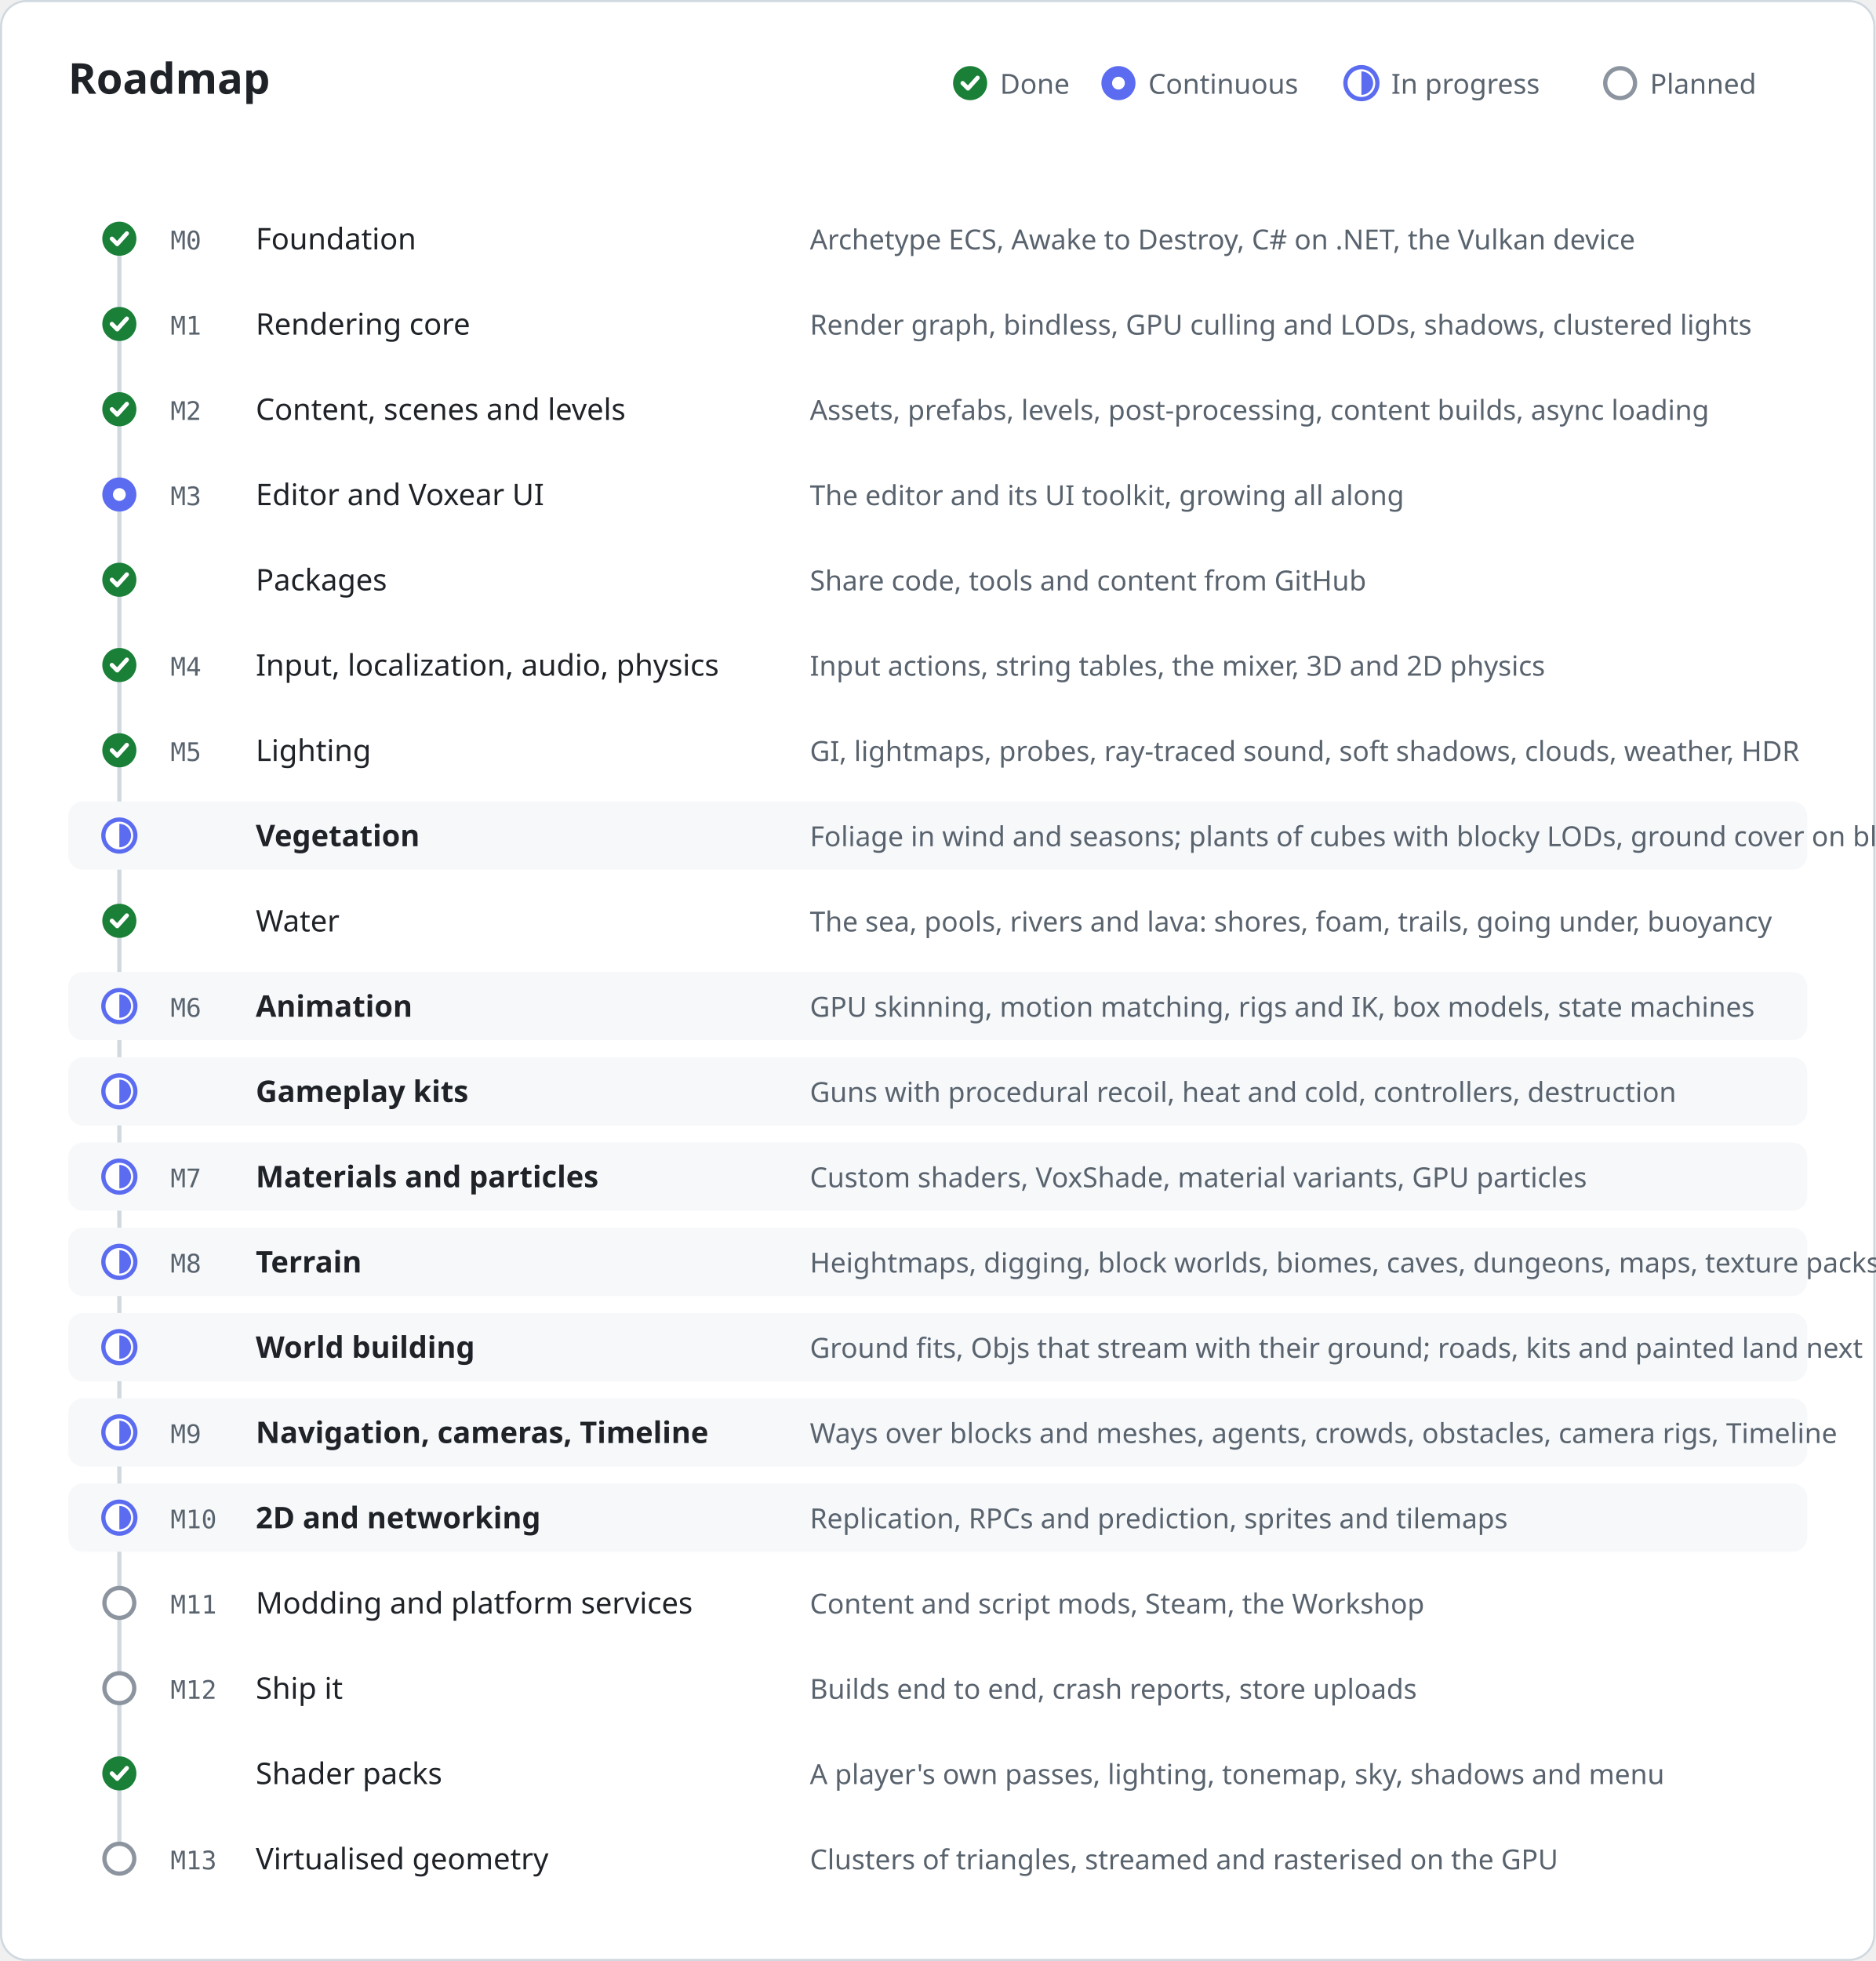
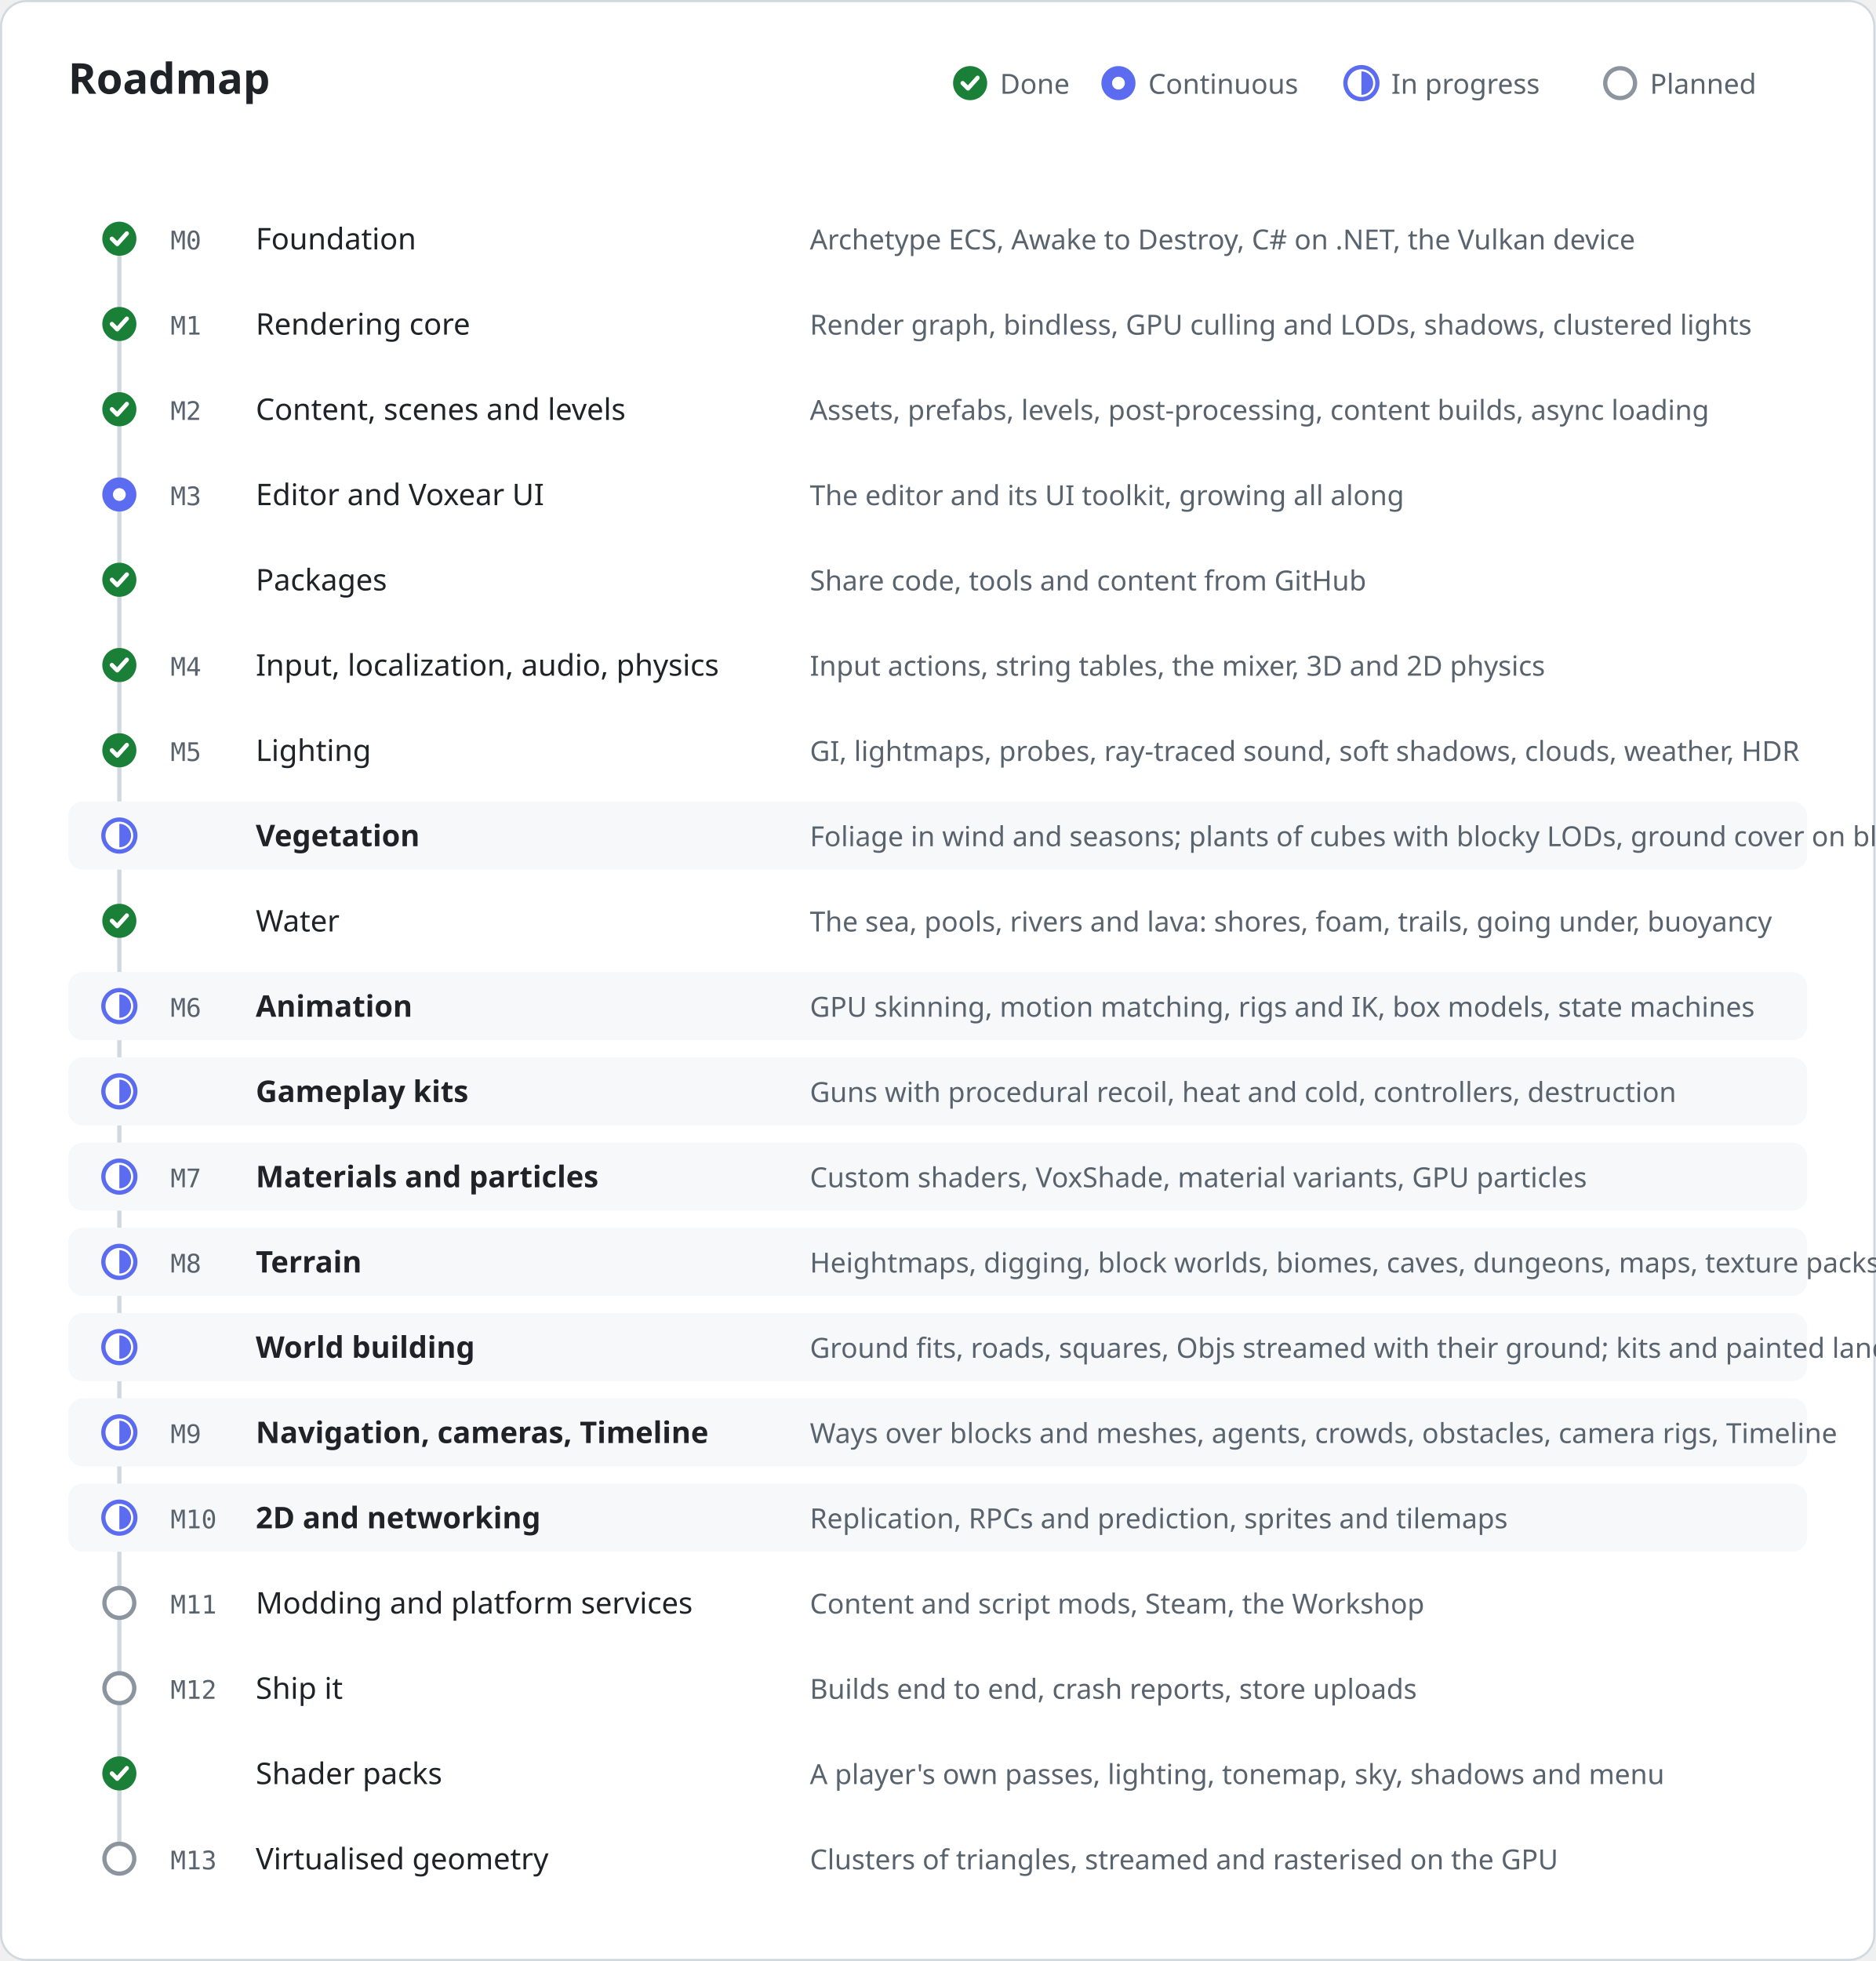
<svg xmlns="http://www.w3.org/2000/svg" width="880" height="920" viewBox="0 0 880 920" role="img" aria-label="Voxear roadmap">
  <rect x="0.5" y="0.5" width="879" height="919" rx="12" fill="#ffffff" stroke="#d1d9e0" />
  <text x="32" y="44" font-family="-apple-system, BlinkMacSystemFont, 'Segoe UI', 'Noto Sans', Helvetica, Arial, sans-serif" font-size="20" font-weight="600" fill="#1f2328">Roadmap</text>
  <circle cx="760.2" cy="39" r="7" fill="#ffffff" stroke="#8c959f" stroke-width="2" />
  <text x="774.2" y="44" font-family="-apple-system, BlinkMacSystemFont, 'Segoe UI', 'Noto Sans', Helvetica, Arial, sans-serif" font-size="13" fill="#59636e">Planned</text>
  <circle cx="638.8" cy="39" r="7.5" fill="#ffffff" stroke="#5b6cf0" stroke-width="2" />
  <path d="M638.8 33.5 a5.5 5.5 0 0 1 0 11 z" fill="#5b6cf0" />
  <text x="652.8" y="44" font-family="-apple-system, BlinkMacSystemFont, 'Segoe UI', 'Noto Sans', Helvetica, Arial, sans-serif" font-size="13" fill="#59636e">In progress</text>
  <circle cx="524.8" cy="39" r="8" fill="#5b6cf0" />
  <circle cx="524.8" cy="39" r="3" fill="#ffffff" />
  <text x="538.8" y="44" font-family="-apple-system, BlinkMacSystemFont, 'Segoe UI', 'Noto Sans', Helvetica, Arial, sans-serif" font-size="13" fill="#59636e">Continuous</text>
  <circle cx="455.2" cy="39" r="8" fill="#1a7f37" />
  <path d="M451.7 39 l2.5 2.5 l4.5-5" fill="none" stroke="#ffffff" stroke-width="2" stroke-linecap="round" stroke-linejoin="round" />
  <text x="469.2" y="44" font-family="-apple-system, BlinkMacSystemFont, 'Segoe UI', 'Noto Sans', Helvetica, Arial, sans-serif" font-size="13" fill="#59636e">Done</text>
  <line x1="56" y1="112" x2="56" y2="872" stroke="#d1d9e0" stroke-width="2" />
  <circle cx="56" cy="112" r="8" fill="#1a7f37" />
  <path d="M52.5 112 l2.5 2.5 l4.5-5" fill="none" stroke="#ffffff" stroke-width="2" stroke-linecap="round" stroke-linejoin="round" />
  <text x="80" y="117" font-family="ui-monospace, SFMono-Regular, 'SF Mono', Menlo, Consolas, monospace" font-size="12" fill="#59636e">M0</text>
  <text x="120" y="117" font-family="-apple-system, BlinkMacSystemFont, 'Segoe UI', 'Noto Sans', Helvetica, Arial, sans-serif" font-size="14" font-weight="500" fill="#1f2328">Foundation</text>
  <text x="380" y="117" font-family="-apple-system, BlinkMacSystemFont, 'Segoe UI', 'Noto Sans', Helvetica, Arial, sans-serif" font-size="13" fill="#59636e">Archetype ECS, Awake to Destroy, C# on .NET, the Vulkan device</text>
  <circle cx="56" cy="152" r="8" fill="#1a7f37" />
  <path d="M52.5 152 l2.5 2.5 l4.5-5" fill="none" stroke="#ffffff" stroke-width="2" stroke-linecap="round" stroke-linejoin="round" />
  <text x="80" y="157" font-family="ui-monospace, SFMono-Regular, 'SF Mono', Menlo, Consolas, monospace" font-size="12" fill="#59636e">M1</text>
  <text x="120" y="157" font-family="-apple-system, BlinkMacSystemFont, 'Segoe UI', 'Noto Sans', Helvetica, Arial, sans-serif" font-size="14" font-weight="500" fill="#1f2328">Rendering core</text>
  <text x="380" y="157" font-family="-apple-system, BlinkMacSystemFont, 'Segoe UI', 'Noto Sans', Helvetica, Arial, sans-serif" font-size="13" fill="#59636e">Render graph, bindless, GPU culling and LODs, shadows, clustered lights</text>
  <circle cx="56" cy="192" r="8" fill="#1a7f37" />
  <path d="M52.5 192 l2.5 2.5 l4.5-5" fill="none" stroke="#ffffff" stroke-width="2" stroke-linecap="round" stroke-linejoin="round" />
  <text x="80" y="197" font-family="ui-monospace, SFMono-Regular, 'SF Mono', Menlo, Consolas, monospace" font-size="12" fill="#59636e">M2</text>
  <text x="120" y="197" font-family="-apple-system, BlinkMacSystemFont, 'Segoe UI', 'Noto Sans', Helvetica, Arial, sans-serif" font-size="14" font-weight="500" fill="#1f2328">Content, scenes and levels</text>
  <text x="380" y="197" font-family="-apple-system, BlinkMacSystemFont, 'Segoe UI', 'Noto Sans', Helvetica, Arial, sans-serif" font-size="13" fill="#59636e">Assets, prefabs, levels, post-processing, content builds, async loading</text>
  <circle cx="56" cy="232" r="8" fill="#5b6cf0" />
  <circle cx="56" cy="232" r="3" fill="#ffffff" />
  <text x="80" y="237" font-family="ui-monospace, SFMono-Regular, 'SF Mono', Menlo, Consolas, monospace" font-size="12" fill="#59636e">M3</text>
  <text x="120" y="237" font-family="-apple-system, BlinkMacSystemFont, 'Segoe UI', 'Noto Sans', Helvetica, Arial, sans-serif" font-size="14" font-weight="500" fill="#1f2328">Editor and Voxear UI</text>
  <text x="380" y="237" font-family="-apple-system, BlinkMacSystemFont, 'Segoe UI', 'Noto Sans', Helvetica, Arial, sans-serif" font-size="13" fill="#59636e">The editor and its UI toolkit, growing all along</text>
  <circle cx="56" cy="272" r="8" fill="#1a7f37" />
  <path d="M52.5 272 l2.5 2.5 l4.5-5" fill="none" stroke="#ffffff" stroke-width="2" stroke-linecap="round" stroke-linejoin="round" />
  <text x="80" y="277" font-family="ui-monospace, SFMono-Regular, 'SF Mono', Menlo, Consolas, monospace" font-size="12" fill="#59636e" />
  <text x="120" y="277" font-family="-apple-system, BlinkMacSystemFont, 'Segoe UI', 'Noto Sans', Helvetica, Arial, sans-serif" font-size="14" font-weight="500" fill="#1f2328">Packages</text>
  <text x="380" y="277" font-family="-apple-system, BlinkMacSystemFont, 'Segoe UI', 'Noto Sans', Helvetica, Arial, sans-serif" font-size="13" fill="#59636e">Share code, tools and content from GitHub</text>
  <circle cx="56" cy="312" r="8" fill="#1a7f37" />
  <path d="M52.5 312 l2.5 2.5 l4.5-5" fill="none" stroke="#ffffff" stroke-width="2" stroke-linecap="round" stroke-linejoin="round" />
  <text x="80" y="317" font-family="ui-monospace, SFMono-Regular, 'SF Mono', Menlo, Consolas, monospace" font-size="12" fill="#59636e">M4</text>
  <text x="120" y="317" font-family="-apple-system, BlinkMacSystemFont, 'Segoe UI', 'Noto Sans', Helvetica, Arial, sans-serif" font-size="14" font-weight="500" fill="#1f2328">Input, localization, audio, physics</text>
  <text x="380" y="317" font-family="-apple-system, BlinkMacSystemFont, 'Segoe UI', 'Noto Sans', Helvetica, Arial, sans-serif" font-size="13" fill="#59636e">Input actions, string tables, the mixer, 3D and 2D physics</text>
  <circle cx="56" cy="352" r="8" fill="#1a7f37" />
  <path d="M52.5 352 l2.5 2.5 l4.5-5" fill="none" stroke="#ffffff" stroke-width="2" stroke-linecap="round" stroke-linejoin="round" />
  <text x="80" y="357" font-family="ui-monospace, SFMono-Regular, 'SF Mono', Menlo, Consolas, monospace" font-size="12" fill="#59636e">M5</text>
  <text x="120" y="357" font-family="-apple-system, BlinkMacSystemFont, 'Segoe UI', 'Noto Sans', Helvetica, Arial, sans-serif" font-size="14" font-weight="500" fill="#1f2328">Lighting</text>
  <text x="380" y="357" font-family="-apple-system, BlinkMacSystemFont, 'Segoe UI', 'Noto Sans', Helvetica, Arial, sans-serif" font-size="13" fill="#59636e">GI, lightmaps, probes, ray-traced sound, soft shadows, clouds, weather, HDR</text>
  <rect x="32" y="376" width="816" height="32" rx="7" fill="#f6f8fa" />
  <circle cx="56" cy="392" r="7.5" fill="#ffffff" stroke="#5b6cf0" stroke-width="2" />
  <path d="M56 386.5 a5.5 5.5 0 0 1 0 11 z" fill="#5b6cf0" />
  <text x="80" y="397" font-family="ui-monospace, SFMono-Regular, 'SF Mono', Menlo, Consolas, monospace" font-size="12" fill="#59636e" />
  <text x="120" y="397" font-family="-apple-system, BlinkMacSystemFont, 'Segoe UI', 'Noto Sans', Helvetica, Arial, sans-serif" font-size="14" font-weight="600" fill="#1f2328">Vegetation</text>
  <text x="380" y="397" font-family="-apple-system, BlinkMacSystemFont, 'Segoe UI', 'Noto Sans', Helvetica, Arial, sans-serif" font-size="13" fill="#59636e">Foliage in wind and seasons; plants of cubes with blocky LODs, ground cover on blocks</text>
  <circle cx="56" cy="432" r="8" fill="#1a7f37" />
  <path d="M52.5 432 l2.5 2.5 l4.5-5" fill="none" stroke="#ffffff" stroke-width="2" stroke-linecap="round" stroke-linejoin="round" />
  <text x="80" y="437" font-family="ui-monospace, SFMono-Regular, 'SF Mono', Menlo, Consolas, monospace" font-size="12" fill="#59636e" />
  <text x="120" y="437" font-family="-apple-system, BlinkMacSystemFont, 'Segoe UI', 'Noto Sans', Helvetica, Arial, sans-serif" font-size="14" font-weight="500" fill="#1f2328">Water</text>
  <text x="380" y="437" font-family="-apple-system, BlinkMacSystemFont, 'Segoe UI', 'Noto Sans', Helvetica, Arial, sans-serif" font-size="13" fill="#59636e">The sea, pools, rivers and lava: shores, foam, trails, going under, buoyancy</text>
  <rect x="32" y="456" width="816" height="32" rx="7" fill="#f6f8fa" />
  <circle cx="56" cy="472" r="7.5" fill="#ffffff" stroke="#5b6cf0" stroke-width="2" />
  <path d="M56 466.5 a5.5 5.5 0 0 1 0 11 z" fill="#5b6cf0" />
  <text x="80" y="477" font-family="ui-monospace, SFMono-Regular, 'SF Mono', Menlo, Consolas, monospace" font-size="12" fill="#59636e">M6</text>
  <text x="120" y="477" font-family="-apple-system, BlinkMacSystemFont, 'Segoe UI', 'Noto Sans', Helvetica, Arial, sans-serif" font-size="14" font-weight="600" fill="#1f2328">Animation</text>
  <text x="380" y="477" font-family="-apple-system, BlinkMacSystemFont, 'Segoe UI', 'Noto Sans', Helvetica, Arial, sans-serif" font-size="13" fill="#59636e">GPU skinning, motion matching, rigs and IK, box models, state machines</text>
  <rect x="32" y="496" width="816" height="32" rx="7" fill="#f6f8fa" />
  <circle cx="56" cy="512" r="7.5" fill="#ffffff" stroke="#5b6cf0" stroke-width="2" />
  <path d="M56 506.5 a5.5 5.5 0 0 1 0 11 z" fill="#5b6cf0" />
  <text x="80" y="517" font-family="ui-monospace, SFMono-Regular, 'SF Mono', Menlo, Consolas, monospace" font-size="12" fill="#59636e" />
  <text x="120" y="517" font-family="-apple-system, BlinkMacSystemFont, 'Segoe UI', 'Noto Sans', Helvetica, Arial, sans-serif" font-size="14" font-weight="600" fill="#1f2328">Gameplay kits</text>
  <text x="380" y="517" font-family="-apple-system, BlinkMacSystemFont, 'Segoe UI', 'Noto Sans', Helvetica, Arial, sans-serif" font-size="13" fill="#59636e">Guns with procedural recoil, heat and cold, controllers, destruction</text>
  <rect x="32" y="536" width="816" height="32" rx="7" fill="#f6f8fa" />
  <circle cx="56" cy="552" r="7.5" fill="#ffffff" stroke="#5b6cf0" stroke-width="2" />
  <path d="M56 546.5 a5.5 5.5 0 0 1 0 11 z" fill="#5b6cf0" />
  <text x="80" y="557" font-family="ui-monospace, SFMono-Regular, 'SF Mono', Menlo, Consolas, monospace" font-size="12" fill="#59636e">M7</text>
  <text x="120" y="557" font-family="-apple-system, BlinkMacSystemFont, 'Segoe UI', 'Noto Sans', Helvetica, Arial, sans-serif" font-size="14" font-weight="600" fill="#1f2328">Materials and particles</text>
  <text x="380" y="557" font-family="-apple-system, BlinkMacSystemFont, 'Segoe UI', 'Noto Sans', Helvetica, Arial, sans-serif" font-size="13" fill="#59636e">Custom shaders, VoxShade, material variants, GPU particles</text>
  <rect x="32" y="576" width="816" height="32" rx="7" fill="#f6f8fa" />
  <circle cx="56" cy="592" r="7.5" fill="#ffffff" stroke="#5b6cf0" stroke-width="2" />
  <path d="M56 586.5 a5.5 5.5 0 0 1 0 11 z" fill="#5b6cf0" />
  <text x="80" y="597" font-family="ui-monospace, SFMono-Regular, 'SF Mono', Menlo, Consolas, monospace" font-size="12" fill="#59636e">M8</text>
  <text x="120" y="597" font-family="-apple-system, BlinkMacSystemFont, 'Segoe UI', 'Noto Sans', Helvetica, Arial, sans-serif" font-size="14" font-weight="600" fill="#1f2328">Terrain</text>
  <text x="380" y="597" font-family="-apple-system, BlinkMacSystemFont, 'Segoe UI', 'Noto Sans', Helvetica, Arial, sans-serif" font-size="13" fill="#59636e">Heightmaps, digging, block worlds, biomes, caves, dungeons, maps, texture packs</text>
  <rect x="32" y="616" width="816" height="32" rx="7" fill="#f6f8fa" />
  <circle cx="56" cy="632" r="7.5" fill="#ffffff" stroke="#5b6cf0" stroke-width="2" />
  <path d="M56 626.5 a5.5 5.5 0 0 1 0 11 z" fill="#5b6cf0" />
  <text x="80" y="637" font-family="ui-monospace, SFMono-Regular, 'SF Mono', Menlo, Consolas, monospace" font-size="12" fill="#59636e" />
  <text x="120" y="637" font-family="-apple-system, BlinkMacSystemFont, 'Segoe UI', 'Noto Sans', Helvetica, Arial, sans-serif" font-size="14" font-weight="600" fill="#1f2328">World building</text>
-   <text x="380" y="637" font-family="-apple-system, BlinkMacSystemFont, 'Segoe UI', 'Noto Sans', Helvetica, Arial, sans-serif" font-size="13" fill="#59636e">Ground fits, Objs that stream with their ground; roads, kits and painted land next</text>
+   <text x="380" y="637" font-family="-apple-system, BlinkMacSystemFont, 'Segoe UI', 'Noto Sans', Helvetica, Arial, sans-serif" font-size="13" fill="#59636e">Ground fits, roads, squares, Objs streamed with their ground; kits and painted land next</text>
  <rect x="32" y="656" width="816" height="32" rx="7" fill="#f6f8fa" />
  <circle cx="56" cy="672" r="7.5" fill="#ffffff" stroke="#5b6cf0" stroke-width="2" />
  <path d="M56 666.5 a5.5 5.5 0 0 1 0 11 z" fill="#5b6cf0" />
  <text x="80" y="677" font-family="ui-monospace, SFMono-Regular, 'SF Mono', Menlo, Consolas, monospace" font-size="12" fill="#59636e">M9</text>
  <text x="120" y="677" font-family="-apple-system, BlinkMacSystemFont, 'Segoe UI', 'Noto Sans', Helvetica, Arial, sans-serif" font-size="14" font-weight="600" fill="#1f2328">Navigation, cameras, Timeline</text>
  <text x="380" y="677" font-family="-apple-system, BlinkMacSystemFont, 'Segoe UI', 'Noto Sans', Helvetica, Arial, sans-serif" font-size="13" fill="#59636e">Ways over blocks and meshes, agents, crowds, obstacles, camera rigs, Timeline</text>
  <rect x="32" y="696" width="816" height="32" rx="7" fill="#f6f8fa" />
  <circle cx="56" cy="712" r="7.5" fill="#ffffff" stroke="#5b6cf0" stroke-width="2" />
  <path d="M56 706.5 a5.5 5.5 0 0 1 0 11 z" fill="#5b6cf0" />
  <text x="80" y="717" font-family="ui-monospace, SFMono-Regular, 'SF Mono', Menlo, Consolas, monospace" font-size="12" fill="#59636e">M10</text>
  <text x="120" y="717" font-family="-apple-system, BlinkMacSystemFont, 'Segoe UI', 'Noto Sans', Helvetica, Arial, sans-serif" font-size="14" font-weight="600" fill="#1f2328">2D and networking</text>
  <text x="380" y="717" font-family="-apple-system, BlinkMacSystemFont, 'Segoe UI', 'Noto Sans', Helvetica, Arial, sans-serif" font-size="13" fill="#59636e">Replication, RPCs and prediction, sprites and tilemaps</text>
  <circle cx="56" cy="752" r="7" fill="#ffffff" stroke="#8c959f" stroke-width="2" />
  <text x="80" y="757" font-family="ui-monospace, SFMono-Regular, 'SF Mono', Menlo, Consolas, monospace" font-size="12" fill="#59636e">M11</text>
  <text x="120" y="757" font-family="-apple-system, BlinkMacSystemFont, 'Segoe UI', 'Noto Sans', Helvetica, Arial, sans-serif" font-size="14" font-weight="500" fill="#1f2328">Modding and platform services</text>
  <text x="380" y="757" font-family="-apple-system, BlinkMacSystemFont, 'Segoe UI', 'Noto Sans', Helvetica, Arial, sans-serif" font-size="13" fill="#59636e">Content and script mods, Steam, the Workshop</text>
  <circle cx="56" cy="792" r="7" fill="#ffffff" stroke="#8c959f" stroke-width="2" />
  <text x="80" y="797" font-family="ui-monospace, SFMono-Regular, 'SF Mono', Menlo, Consolas, monospace" font-size="12" fill="#59636e">M12</text>
  <text x="120" y="797" font-family="-apple-system, BlinkMacSystemFont, 'Segoe UI', 'Noto Sans', Helvetica, Arial, sans-serif" font-size="14" font-weight="500" fill="#1f2328">Ship it</text>
  <text x="380" y="797" font-family="-apple-system, BlinkMacSystemFont, 'Segoe UI', 'Noto Sans', Helvetica, Arial, sans-serif" font-size="13" fill="#59636e">Builds end to end, crash reports, store uploads</text>
  <circle cx="56" cy="832" r="8" fill="#1a7f37" />
  <path d="M52.5 832 l2.5 2.5 l4.5-5" fill="none" stroke="#ffffff" stroke-width="2" stroke-linecap="round" stroke-linejoin="round" />
  <text x="80" y="837" font-family="ui-monospace, SFMono-Regular, 'SF Mono', Menlo, Consolas, monospace" font-size="12" fill="#59636e" />
  <text x="120" y="837" font-family="-apple-system, BlinkMacSystemFont, 'Segoe UI', 'Noto Sans', Helvetica, Arial, sans-serif" font-size="14" font-weight="500" fill="#1f2328">Shader packs</text>
  <text x="380" y="837" font-family="-apple-system, BlinkMacSystemFont, 'Segoe UI', 'Noto Sans', Helvetica, Arial, sans-serif" font-size="13" fill="#59636e">A player's own passes, lighting, tonemap, sky, shadows and menu</text>
  <circle cx="56" cy="872" r="7" fill="#ffffff" stroke="#8c959f" stroke-width="2" />
  <text x="80" y="877" font-family="ui-monospace, SFMono-Regular, 'SF Mono', Menlo, Consolas, monospace" font-size="12" fill="#59636e">M13</text>
  <text x="120" y="877" font-family="-apple-system, BlinkMacSystemFont, 'Segoe UI', 'Noto Sans', Helvetica, Arial, sans-serif" font-size="14" font-weight="500" fill="#1f2328">Virtualised geometry</text>
  <text x="380" y="877" font-family="-apple-system, BlinkMacSystemFont, 'Segoe UI', 'Noto Sans', Helvetica, Arial, sans-serif" font-size="13" fill="#59636e">Clusters of triangles, streamed and rasterised on the GPU</text>
</svg>
